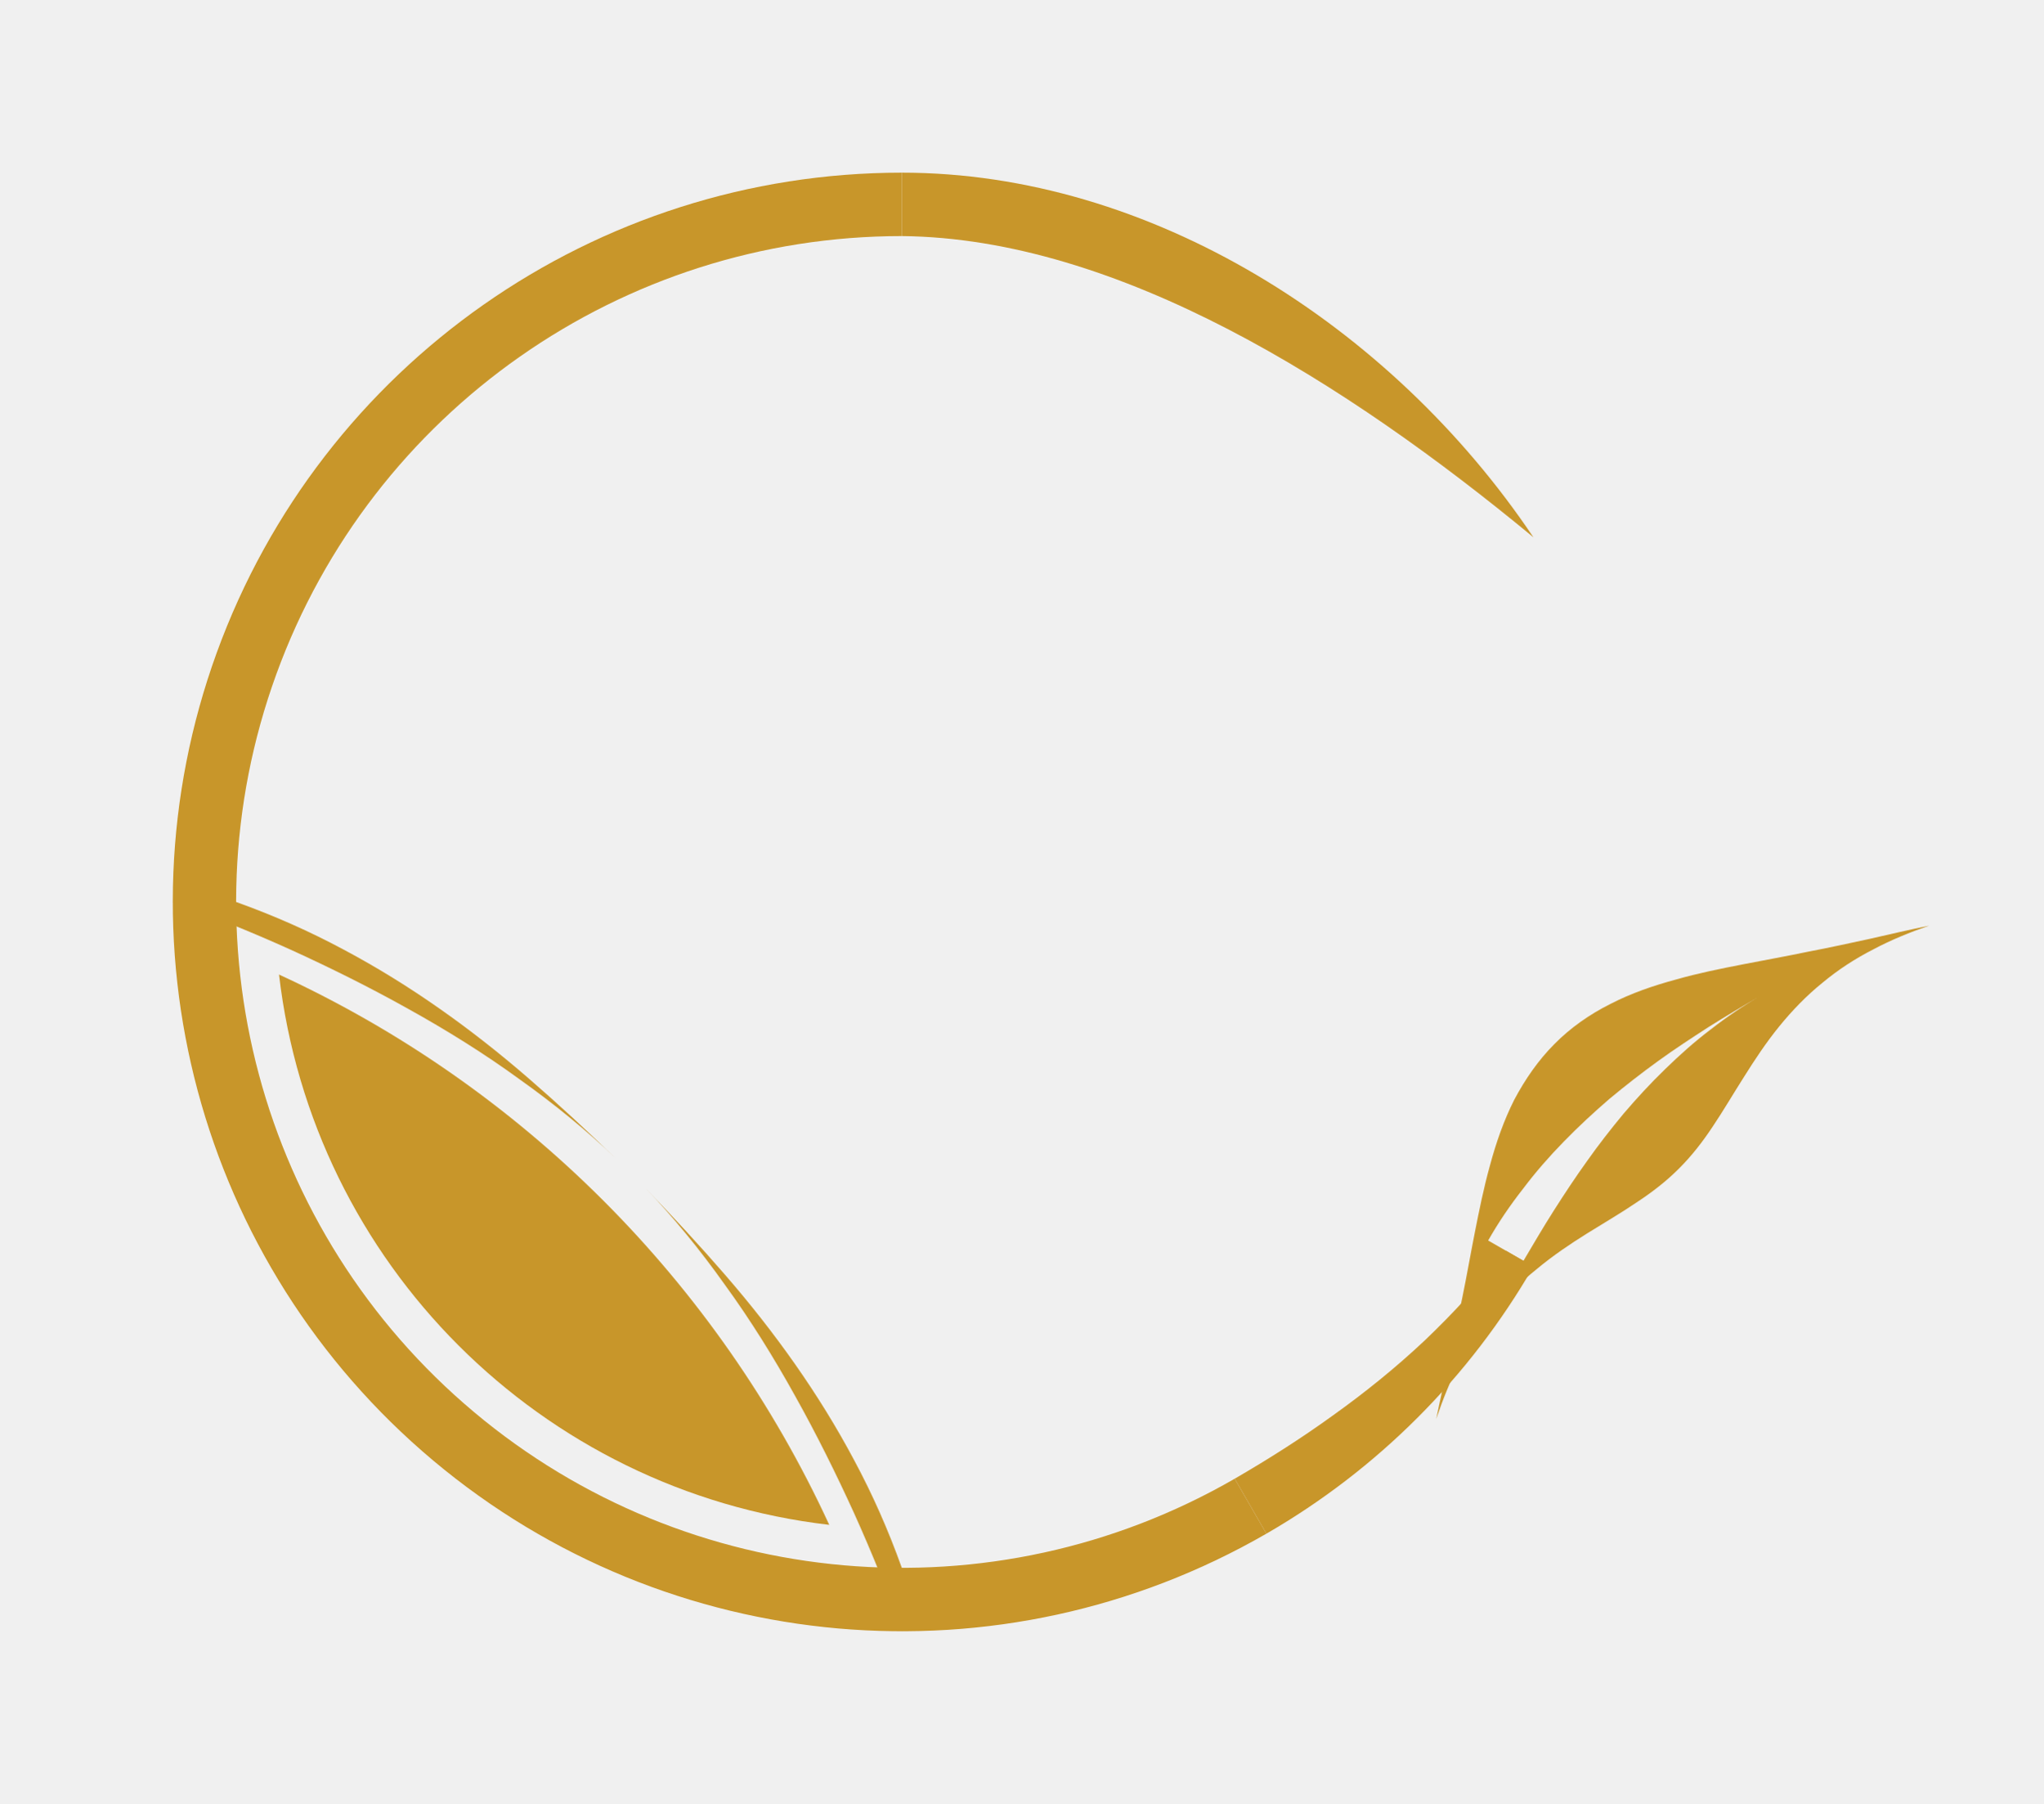
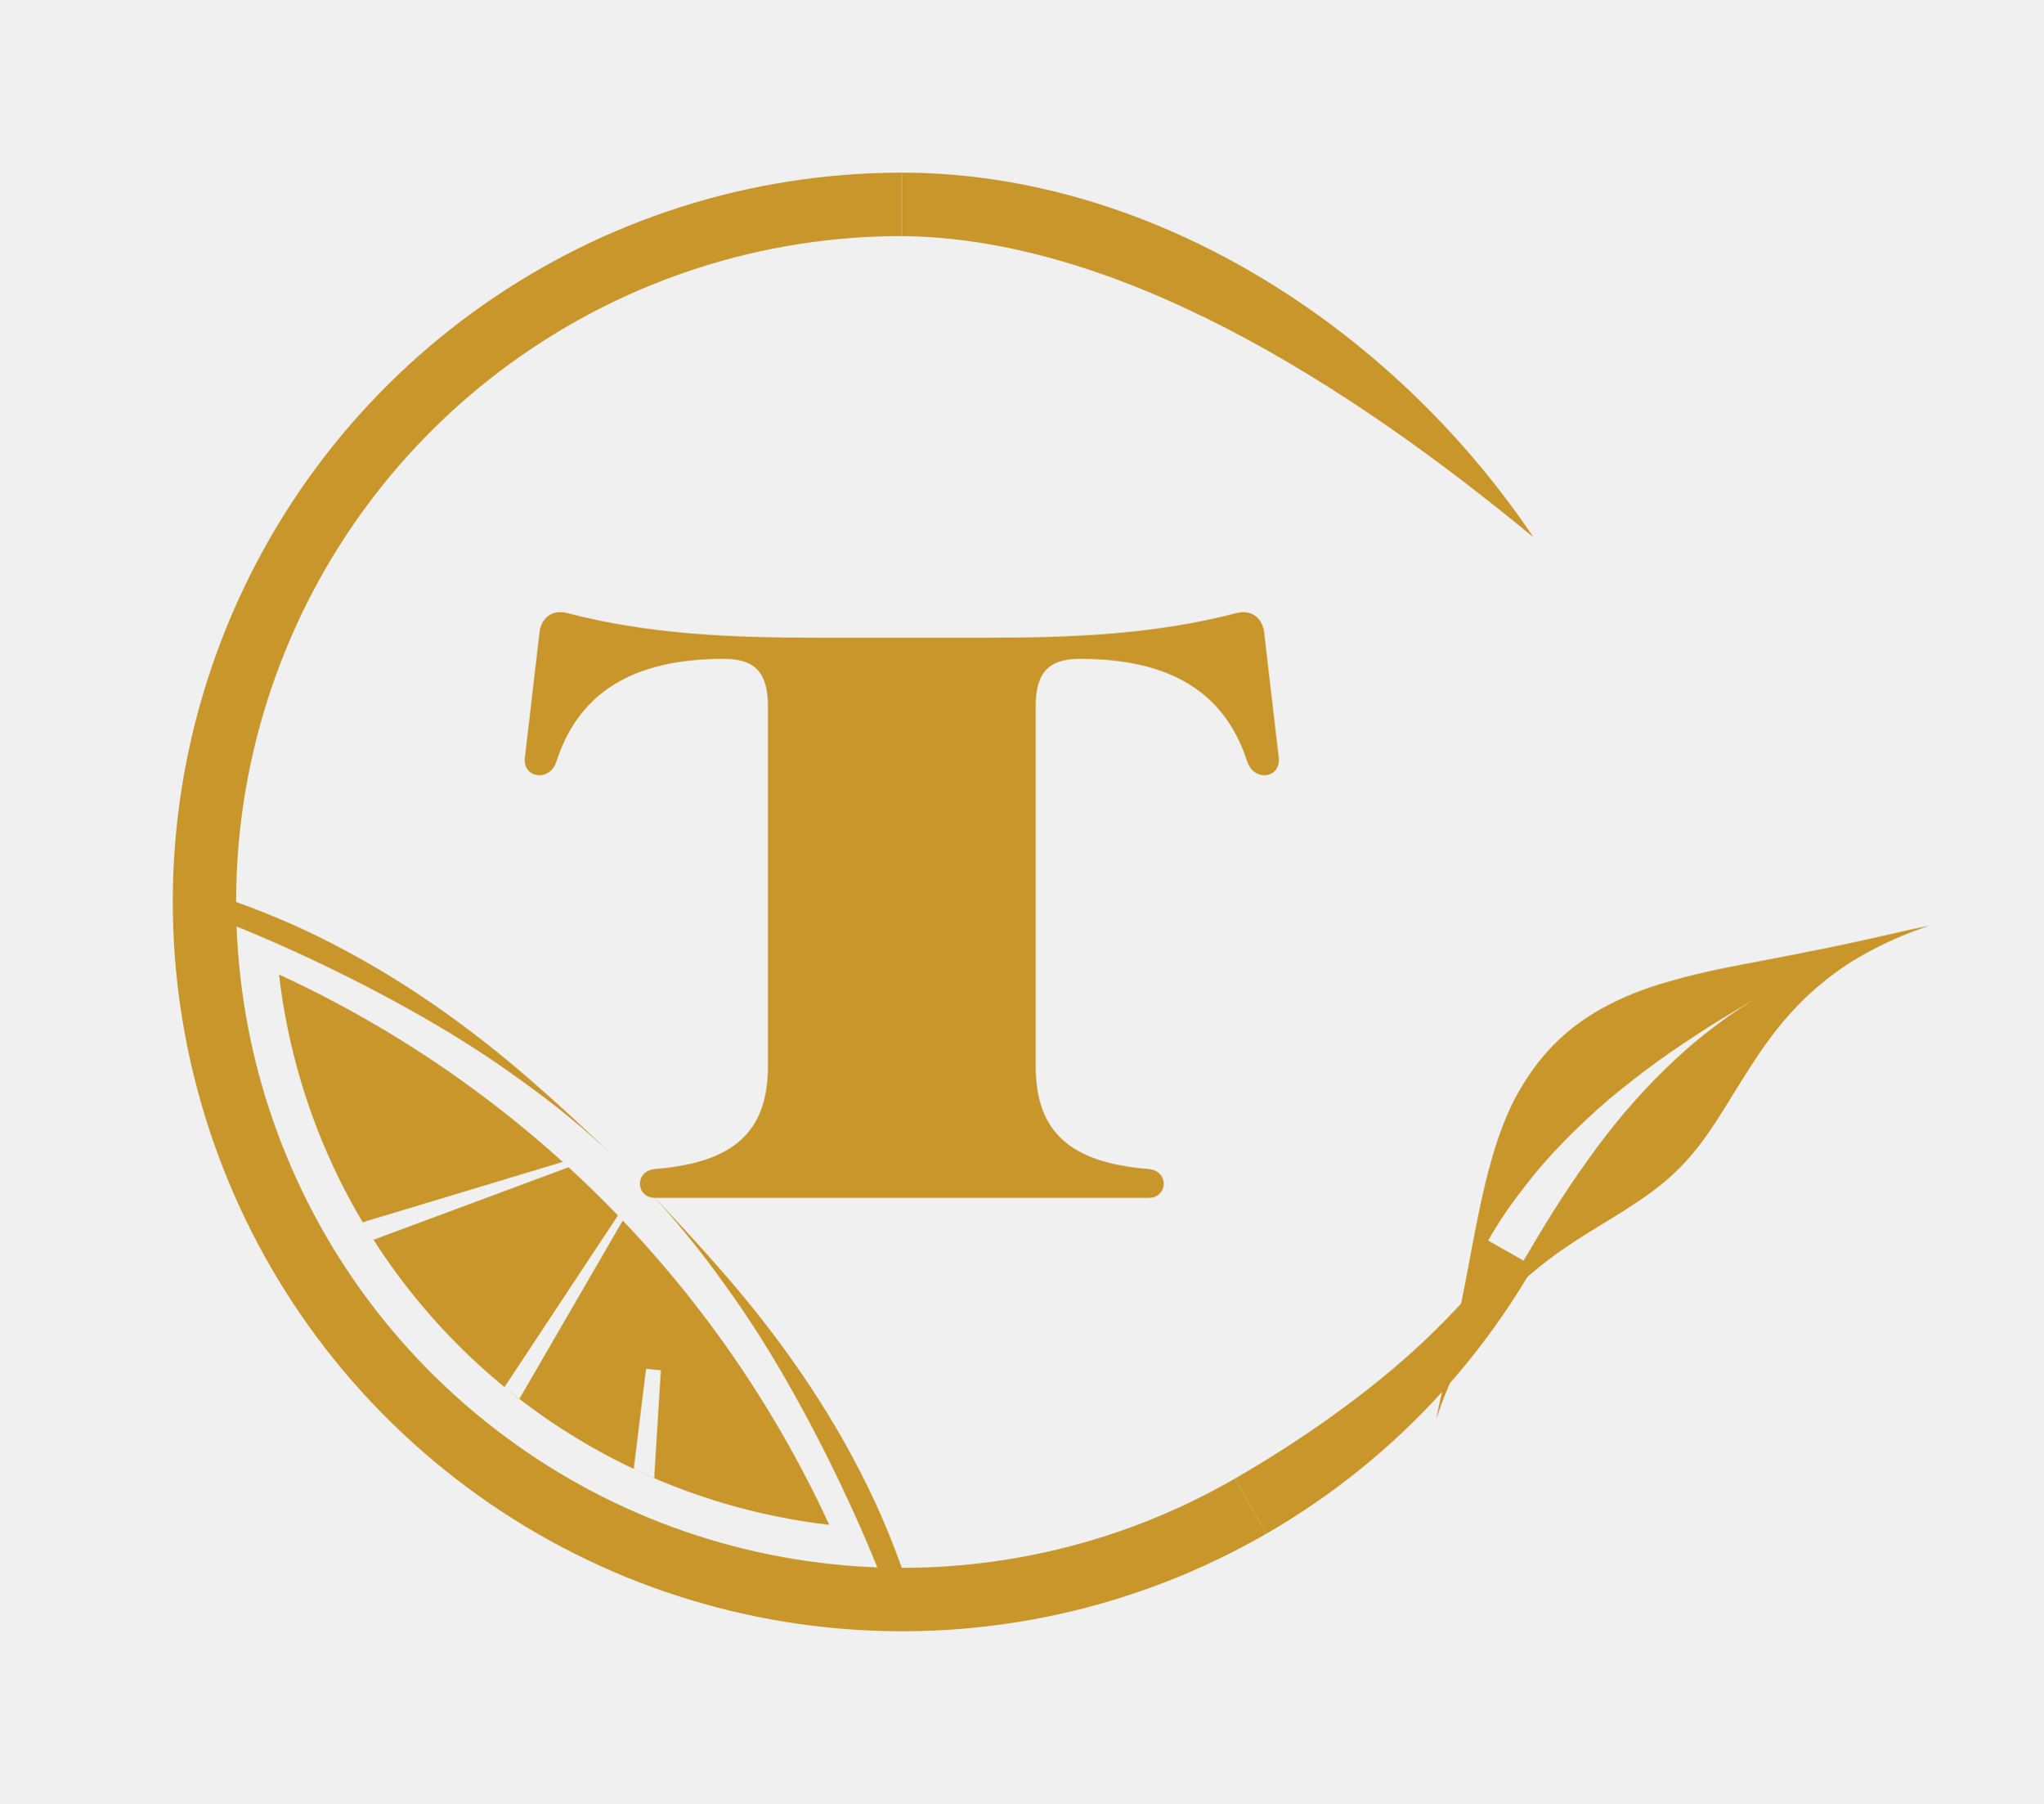
<svg xmlns="http://www.w3.org/2000/svg" viewBox="0 0 580 512" role="img" aria-labelledby="title desc" fill="#c8962a">
  <defs>
    <path id="leaf-vein-source" d="M432.5,357.9              C435.5,352.8 438.1,347.4 440.3,341.9              C442.6,336.5 444.5,330.9 446.1,325.2              C447.7,319.5 449.0,313.8 450.1,308.0              C451.1,302.2 451.9,296.4 452.5,290.6              C453.1,284.9 453.4,279.1 453.7,273.3              C453.9,267.5 454.0,261.8 454.0,256.0              C454.0,261.8 453.6,267.5 452.8,273.2              C452.1,278.9 450.9,284.6 449.5,290.1              C448.1,295.7 446.4,301.1 444.5,306.5              C442.5,311.9 440.4,317.1 438.0,322.3              C435.7,327.4 433.2,332.4 430.6,337.4              C428.0,342.4 425.2,347.3 422.5,352.1              Z" />
    <mask id="transparent-vein" maskUnits="userSpaceOnUse" maskContentUnits="userSpaceOnUse" x="0" y="0" width="580" height="512">
      <rect width="580" height="512" fill="#fff" />
      <use href="#leaf-vein-source" fill="#000" />
    </mask>
-     <path id="lemon-flesh-source" d="M79.2,276.6              A178,178 0 0,0 235.4,432.8              A319,319 0 0,0 79.2,276.6              Z" />
+     <path id="lemon-flesh-source" fill-rule="evenodd" d="M79.2,276.6              A178,178 0 0,0 235.4,432.8              A319,319 0 0,0 79.2,276.6              Z              M103.0,346.9              A178,178 0 0,0 106.0,351.9              L161.4,331.3              A319,319 0 0,0 159.7,329.8              Z              M143.2,393.7              A178,178 0 0,0 147.4,397.1              L176.8,346.4              A319,319 0 0,0 175.4,345.0              Z              M179.9,416.9              A178,178 0 0,0 185.7,419.5              L187.6,388.9              A69.0,69.0 0 0,1 183.4,388.5              Z" />
    <path id="lemon-boundary-bottom-source" d="M256.0,463.0              C252.1,452.1 247.6,440.9 242.5,429.6              C237.4,418.4 231.8,407.1 225.7,396.2              C219.6,385.2 213.0,374.6 205.8,364.7              C198.7,354.7 191.1,345.4 183.1,337.1              C191.1,345.4 198.7,353.6 205.8,361.8              C213.0,370.1 219.6,378.5 225.7,387.2              C231.8,395.9 237.4,404.9 242.5,414.5              C247.6,424.0 252.1,434.1 256.0,445.0              Z" />
    <path id="lemon-boundary-left-source" d="M49.0,256.0              C59.9,259.9 71.1,264.4 82.4,269.5              C93.6,274.6 104.9,280.2 115.8,286.3              C126.8,292.4 137.4,299.0 147.3,306.2              C157.3,313.3 166.6,320.9 174.9,328.9              C166.6,320.9 158.4,313.3 150.2,306.2              C141.9,299.0 133.5,292.4 124.8,286.3              C116.1,280.2 107.1,274.6 97.5,269.5              C88.0,264.4 77.9,259.9 67.0,256.0              Z" />
  </defs>
  <g>
    <path d="M435.3,152.5 C394.8,92.2 326.4,49 256,49 L256,67 C317.4,67.6 382.2,108.6 435.3,152.5 Z" />
    <path d="M256,49 A207,207 0 1,0 359.5,435.3 L350.5,419.7 A189,189 0 1,1 256,67 Z" />
    <path d="M435.3,359.5              A207,207 0 0,1 359.5,435.3              L350.5,419.7              C360.0,414.2 369.3,408.3 378.3,401.8              C387.4,395.3 396.1,388.3 404.4,380.5              C412.6,372.7 420.4,364.2 427.5,355.0              Z" />
  </g>
+   <path id="letter-t" fill="#c8962a" d="M161.0,174.0            C184.0,180.0 207.0,181.0 232.0,181.0            L280.0,181.0            C305.0,181.0 328.0,180.0 351.0,174.0            C355.0,173.0 358.0,175.0 358.8,179.0            L363.0,215.0            C363.7,221.0 355.8,222.0 354.0,216.0            C347.0,194.5 329.5,187.0 306.5,187.0            C297.6,187.0 294.0,191.0 294.0,200.5            L294.0,302.5            C294.0,321.5 304.0,330.0 326.0,331.8            C332.0,332.3 331.6,340.0 326.0,340.0            L186.0,340.0            C180.4,340.0 180.0,332.3 186.0,331.8            C208.0,330.0 218.0,321.5 218.0,302.5            L218.0,200.5            C218.0,191.0 214.4,187.0 205.5,187.0            C182.5,187.0 165.0,194.5 158.0,216.0            C156.2,222.0 148.3,221.0 149.0,215.0            L153.2,179.0            C154.0,175.0 157.0,173.0 161.0,174.0            Z" />
  <use id="lemon-flesh" href="#lemon-flesh-source" />
  <g id="lemon-boundary">
    <use href="#lemon-boundary-bottom-source" />
    <use href="#lemon-boundary-left-source" />
  </g>
  <g transform="matrix(-0.5 -0.8660254 -0.8660254 0.5 948.6486 547.7025)">
    <g mask="url(#transparent-vein)">
      <path d="M396.0,396.0                C400.3,392.2 404.6,388.2 408.9,384.3                C413.2,380.3 417.6,376.4 422.2,372.3                C426.7,368.3 431.5,364.3 436.3,360.1                C441.1,355.9 446.1,351.5 450.7,346.8                C455.4,342.1 459.8,337.0 463.4,331.5                C466.9,325.9 469.7,320.0 471.4,313.7                C473.1,307.5 473.7,300.9 473.3,294.3                C473.0,287.7 471.7,281.1 470.0,274.7                C468.4,268.3 466.3,262.1 464.2,256.0                C462.1,249.9 460.0,244.1 458.1,238.3                C456.1,232.6 454.3,226.9 452.5,221.3                C450.8,215.8 449.1,210.2 447.3,204.8                C448.4,210.4 449.2,216.1 449.4,221.9                C449.7,227.7 449.4,233.4 448.4,239.2                C447.5,244.9 445.9,250.5 443.8,256.0                C441.7,261.5 439.1,266.7 436.4,271.8                C433.8,276.8 431.0,281.7 428.7,286.4                C426.3,291.2 424.4,295.9 423.1,300.8                C421.8,305.6 421.1,310.7 420.8,316.0                C420.4,321.3 420.4,326.8 420.2,332.6                C420.0,338.3 419.6,344.1 418.6,349.9                C417.7,355.7 416.3,361.4 414.2,366.8                C412.2,372.2 409.6,377.4 406.5,382.3                C403.4,387.1 399.8,391.7 396.0,396.0                Z" />
    </g>
  </g>
</svg>
